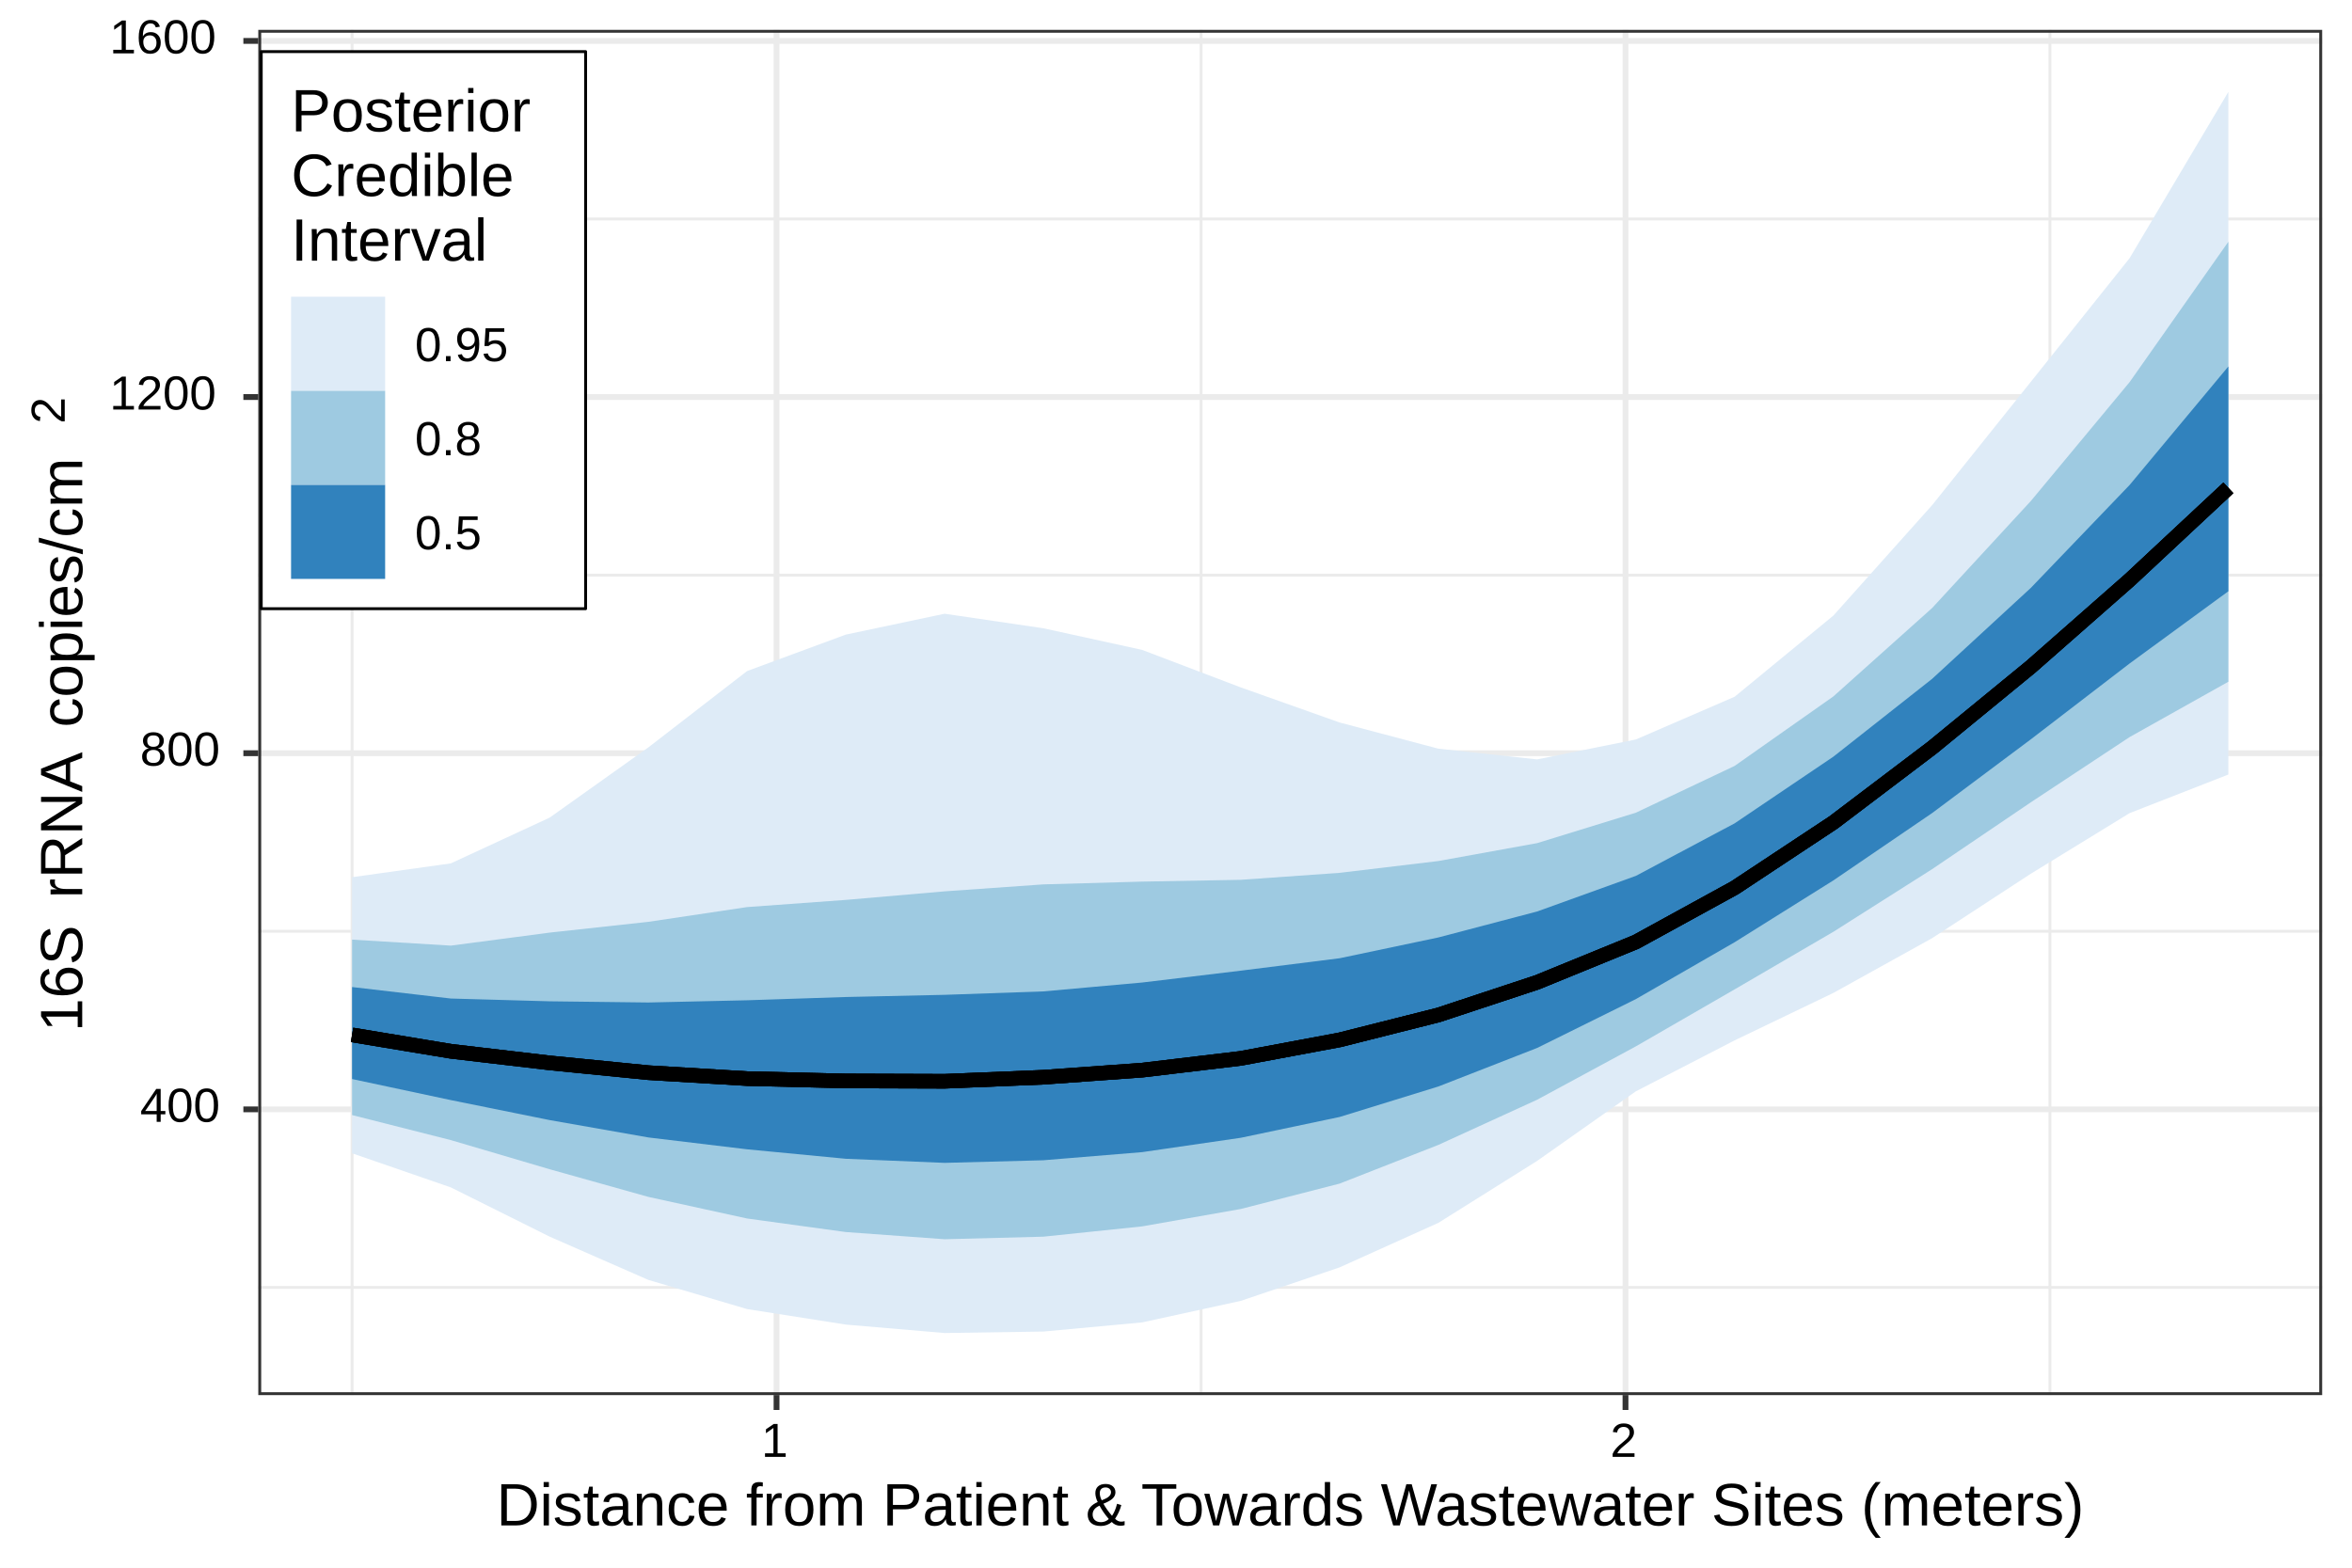
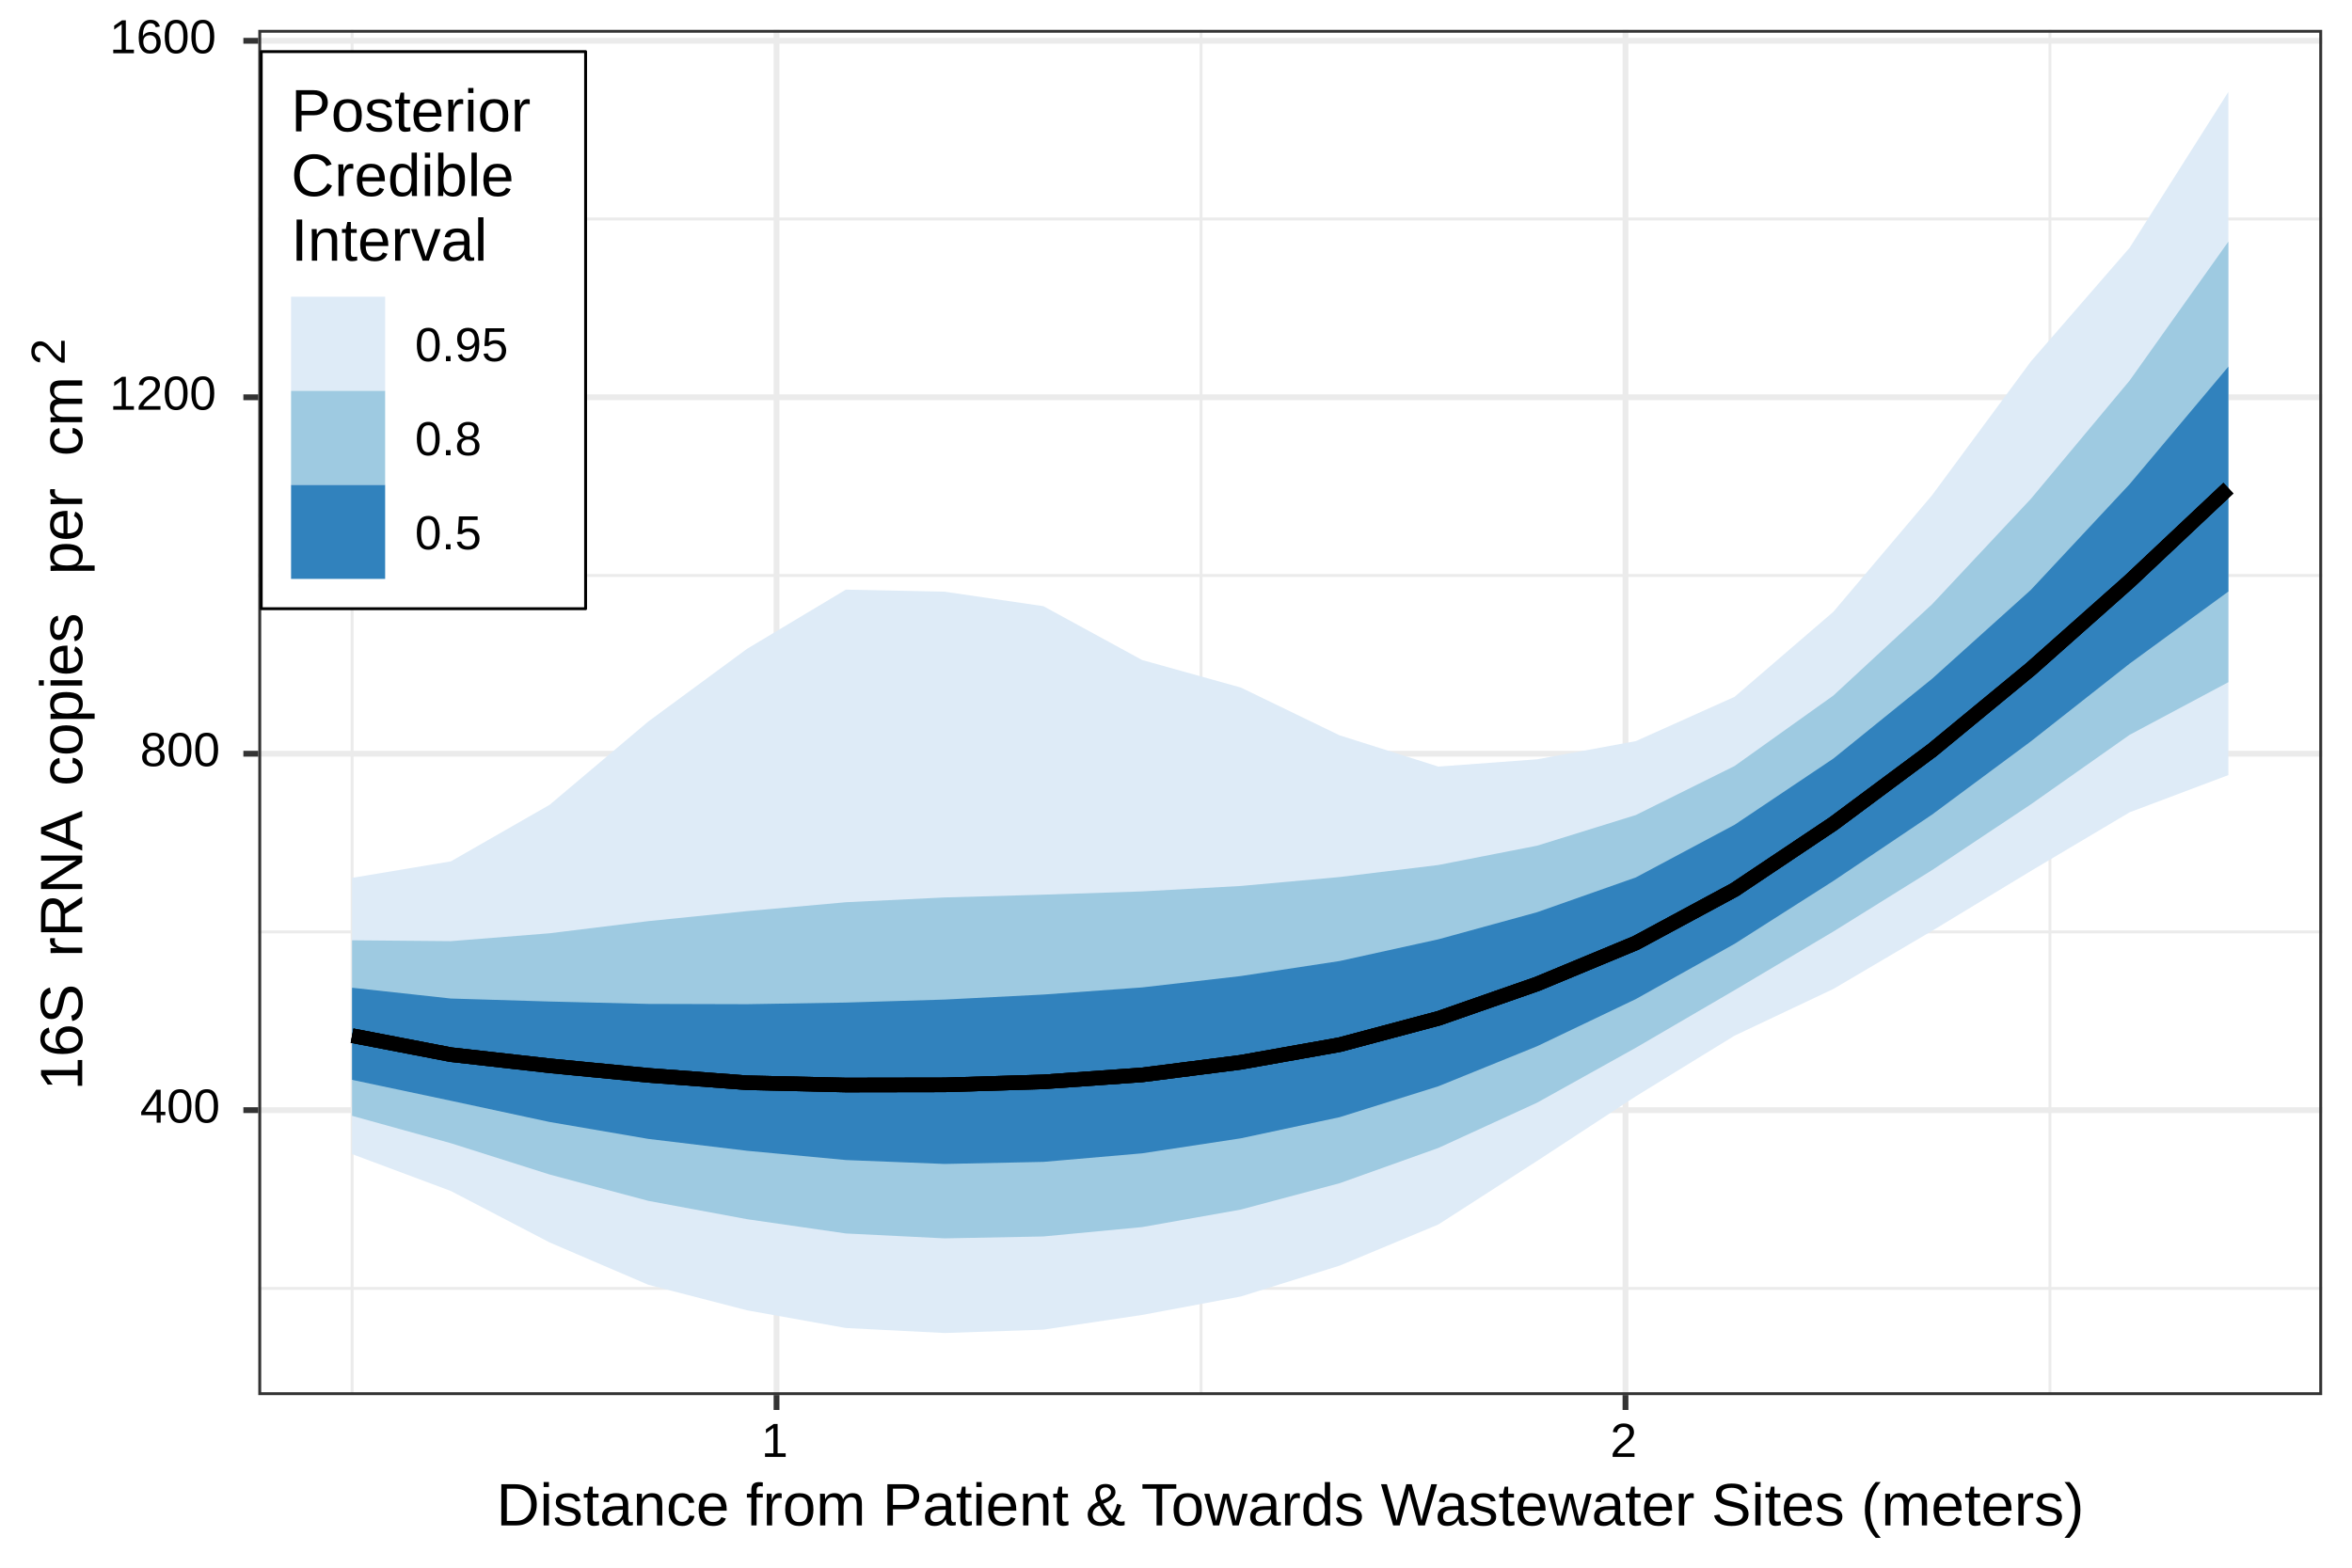
<svg xmlns="http://www.w3.org/2000/svg" class="svglite" width="432.00pt" height="288.00pt" viewBox="0 0 432.00 288.00">
  <defs>
    <style type="text/css">
    .svglite line, .svglite polyline, .svglite polygon, .svglite path, .svglite rect, .svglite circle {
      fill: none;
      stroke: #000000;
      stroke-linecap: round;
      stroke-linejoin: round;
      stroke-miterlimit: 10.00;
    }
  </style>
  </defs>
  <rect width="100%" height="100%" style="stroke: none; fill: #FFFFFF;" />
  <defs>
    <clipPath id="cpMC4wMHw0MzIuMDB8MC4wMHwyODguMDA=">
      <rect x="0.00" y="0.00" width="432.00" height="288.00" />
    </clipPath>
  </defs>
  <g clip-path="url(#cpMC4wMHw0MzIuMDB8MC4wMHwyODguMDA=)">
    <rect x="0" y="0.00" width="432.00" height="288.00" style="stroke-width: 1.07; stroke: #FFFFFF; fill: #FFFFFF;" />
  </g>
  <defs>
    <clipPath id="cpNDcuNDR8NDI2LjUyfDUuNDh8MjU2LjI5">
      <rect x="47.44" y="5.48" width="379.08" height="250.82" />
    </clipPath>
  </defs>
  <g clip-path="url(#cpNDcuNDR8NDI2LjUyfDUuNDh8MjU2LjI5)">
    <rect x="47.44" y="5.48" width="379.08" height="250.82" style="stroke-width: 1.07; stroke: none; fill: #FFFFFF;" />
-     <polyline points="47.44,236.51 426.52,236.51 " style="stroke-width: 0.53; stroke: #EBEBEB; stroke-linecap: butt;" />
-     <polyline points="47.44,171.08 426.52,171.08 " style="stroke-width: 0.53; stroke: #EBEBEB; stroke-linecap: butt;" />
-     <polyline points="47.44,105.66 426.52,105.66 " style="stroke-width: 0.53; stroke: #EBEBEB; stroke-linecap: butt;" />
+     <polyline points="47.44,236.69 426.52,236.69 " style="stroke-width: 0.53; stroke: #EBEBEB; stroke-linecap: butt;" />
+     <polyline points="47.44,171.20 426.52,171.20 " style="stroke-width: 0.53; stroke: #EBEBEB; stroke-linecap: butt;" />
+     <polyline points="47.44,105.72 426.52,105.72 " style="stroke-width: 0.53; stroke: #EBEBEB; stroke-linecap: butt;" />
    <polyline points="47.44,40.23 426.52,40.23 " style="stroke-width: 0.53; stroke: #EBEBEB; stroke-linecap: butt;" />
    <polyline points="64.67,256.29 64.67,5.48 " style="stroke-width: 0.53; stroke: #EBEBEB; stroke-linecap: butt;" />
    <polyline points="220.60,256.29 220.60,5.48 " style="stroke-width: 0.53; stroke: #EBEBEB; stroke-linecap: butt;" />
    <polyline points="376.52,256.29 376.52,5.48 " style="stroke-width: 0.53; stroke: #EBEBEB; stroke-linecap: butt;" />
-     <polyline points="47.44,203.80 426.52,203.80 " style="stroke-width: 1.07; stroke: #EBEBEB; stroke-linecap: butt;" />
-     <polyline points="47.44,138.37 426.52,138.37 " style="stroke-width: 1.07; stroke: #EBEBEB; stroke-linecap: butt;" />
-     <polyline points="47.44,72.94 426.52,72.94 " style="stroke-width: 1.07; stroke: #EBEBEB; stroke-linecap: butt;" />
-     <polyline points="47.44,7.52 426.52,7.52 " style="stroke-width: 1.07; stroke: #EBEBEB; stroke-linecap: butt;" />
+     <polyline points="47.44,203.94 426.52,203.94 " style="stroke-width: 1.07; stroke: #EBEBEB; stroke-linecap: butt;" />
+     <polyline points="47.44,138.46 426.52,138.46 " style="stroke-width: 1.07; stroke: #EBEBEB; stroke-linecap: butt;" />
+     <polyline points="47.44,72.98 426.52,72.98 " style="stroke-width: 1.07; stroke: #EBEBEB; stroke-linecap: butt;" />
+     <polyline points="47.44,7.49 426.52,7.49 " style="stroke-width: 1.07; stroke: #EBEBEB; stroke-linecap: butt;" />
    <polyline points="142.63,256.29 142.63,5.48 " style="stroke-width: 1.07; stroke: #EBEBEB; stroke-linecap: butt;" />
    <polyline points="298.56,256.29 298.56,5.48 " style="stroke-width: 1.07; stroke: #EBEBEB; stroke-linecap: butt;" />
-     <polygon points="64.67,161.15 82.81,158.61 100.95,150.21 119.08,137.31 137.22,123.28 155.36,116.58 173.50,112.75 191.64,115.42 209.77,119.39 227.91,126.29 246.05,132.73 264.19,137.54 282.33,139.51 300.46,135.85 318.60,128.00 336.74,113.09 354.88,92.80 373.01,70.14 391.15,47.43 409.29,16.88 409.29,142.29 391.15,149.38 373.01,160.51 354.88,172.35 336.74,182.41 318.60,191.13 300.46,200.49 282.33,213.27 264.19,224.65 246.05,232.83 227.91,238.98 209.77,242.94 191.64,244.62 173.50,244.89 155.36,243.34 137.22,240.49 119.08,235.13 100.95,227.18 82.81,218.14 64.67,211.87 " style="stroke-width: 0.00; stroke: none; fill: #DEEBF7;" />
-     <polygon points="64.67,172.62 82.81,173.72 100.95,171.33 119.08,169.35 137.22,166.64 155.36,165.32 173.50,163.75 191.64,162.47 209.77,161.96 227.91,161.63 246.05,160.35 264.19,158.18 282.33,154.89 300.46,149.30 318.60,140.71 336.74,127.94 354.88,111.70 373.01,92.04 391.15,70.20 409.29,44.41 409.29,125.24 391.15,135.41 373.01,147.39 354.88,159.67 336.74,171.18 318.60,181.76 300.46,192.23 282.33,202.03 264.19,210.33 246.05,217.44 227.91,222.10 209.77,225.30 191.64,227.19 173.50,227.66 155.36,226.34 137.22,223.85 119.08,219.88 100.95,214.80 82.81,209.45 64.67,204.85 " style="stroke-width: 0.00; stroke: none; fill: #9ECAE1;" />
-     <polygon points="64.67,181.33 82.81,183.44 100.95,183.95 119.08,184.17 137.22,183.76 155.36,183.16 173.50,182.76 191.64,182.13 209.77,180.50 227.91,178.32 246.05,176.04 264.19,172.22 282.33,167.45 300.46,160.91 318.60,151.26 336.74,139.01 354.88,124.71 373.01,108.00 391.15,89.10 409.29,67.32 409.29,108.62 391.15,121.89 373.01,135.82 354.88,149.37 336.74,161.74 318.60,173.10 300.46,183.55 282.33,192.52 264.19,199.60 246.05,205.20 227.91,209.02 209.77,211.66 191.64,213.15 173.50,213.63 155.36,212.88 137.22,211.14 119.08,208.96 100.95,205.77 82.81,202.10 64.67,198.23 " style="stroke-width: 0.00; stroke: none; fill: #3182BD;" />
-     <polyline points="64.67,190.12 82.81,193.13 100.95,195.26 119.08,197.06 137.22,198.15 155.36,198.58 173.50,198.64 191.64,197.90 209.77,196.60 227.91,194.43 246.05,191.04 264.19,186.46 282.33,180.46 300.46,173.05 318.60,163.10 336.74,151.10 354.88,137.36 373.01,122.50 391.15,106.55 409.29,89.62 " style="stroke-width: 2.67; stroke-linecap: butt;" />
-     <polyline points="64.67,190.12 82.81,193.13 100.95,195.26 119.08,197.06 137.22,198.15 155.36,198.58 173.50,198.64 191.64,197.90 209.77,196.60 227.91,194.43 246.05,191.04 264.19,186.46 282.33,180.46 300.46,173.05 318.60,163.10 336.74,151.10 354.88,137.36 373.01,122.50 391.15,106.55 409.29,89.62 " style="stroke-width: 2.67; stroke-linecap: butt;" />
-     <polyline points="64.67,190.12 82.81,193.13 100.95,195.26 119.08,197.06 137.22,198.15 155.36,198.58 173.50,198.64 191.64,197.90 209.77,196.60 227.91,194.43 246.05,191.04 264.19,186.46 282.33,180.46 300.46,173.05 318.60,163.10 336.74,151.10 354.88,137.36 373.01,122.50 391.15,106.55 409.29,89.62 " style="stroke-width: 2.67; stroke-linecap: butt;" />
+     <polygon points="64.67,161.27 82.81,158.24 100.95,147.85 119.08,132.54 137.22,119.19 155.36,108.32 173.50,108.70 191.64,111.36 209.77,121.25 227.91,126.31 246.05,135.09 264.19,140.83 282.33,139.49 300.46,136.15 318.60,128.01 336.74,112.39 354.88,90.96 373.01,66.41 391.15,45.52 409.29,16.88 409.29,142.39 391.15,149.23 373.01,160.01 354.88,171.00 336.74,181.68 318.60,190.26 300.46,201.40 282.33,213.27 264.19,224.95 246.05,232.51 227.91,238.18 209.77,241.57 191.64,244.27 173.50,244.89 155.36,243.97 137.22,240.72 119.08,236.03 100.95,228.25 82.81,218.80 64.67,212.02 " style="stroke-width: 0.00; stroke: none; fill: #DEEBF7;" />
+     <polygon points="64.67,172.74 82.81,172.90 100.95,171.45 119.08,169.22 137.22,167.38 155.36,165.75 173.50,164.87 191.64,164.36 209.77,163.76 227.91,162.76 246.05,161.12 264.19,158.91 282.33,155.36 300.46,149.73 318.60,140.72 336.74,127.78 354.88,111.00 373.01,91.65 391.15,69.92 409.29,44.39 409.29,125.32 391.15,135.00 373.01,147.77 354.88,159.84 336.74,171.13 318.60,181.90 300.46,192.48 282.33,202.57 264.19,210.89 246.05,217.37 227.91,222.21 209.77,225.43 191.64,227.15 173.50,227.50 155.36,226.60 137.22,223.98 119.08,220.61 100.95,215.77 82.81,210.02 64.67,204.99 " style="stroke-width: 0.00; stroke: none; fill: #9ECAE1;" />
+     <polygon points="64.67,181.46 82.81,183.44 100.95,183.99 119.08,184.43 137.22,184.48 155.36,184.18 173.50,183.63 191.64,182.71 209.77,181.40 227.91,179.31 246.05,176.55 264.19,172.56 282.33,167.58 300.46,161.19 318.60,151.52 336.74,139.36 354.88,124.69 373.01,108.37 391.15,88.95 409.29,67.36 409.29,108.67 391.15,121.92 373.01,136.20 354.88,149.64 336.74,161.84 318.60,173.39 300.46,183.54 282.33,192.20 264.19,199.56 246.05,205.24 227.91,209.12 209.77,211.88 191.64,213.45 173.50,213.83 155.36,213.11 137.22,211.41 119.08,209.23 100.95,206.12 82.81,202.22 64.67,198.38 " style="stroke-width: 0.00; stroke: none; fill: #3182BD;" />
+     <polyline points="64.67,190.26 82.81,193.75 100.95,195.79 119.08,197.55 137.22,198.91 155.36,199.33 173.50,199.30 191.64,198.75 209.77,197.47 227.91,195.15 246.05,191.92 264.19,187.09 282.33,180.76 300.46,173.23 318.60,163.45 336.74,151.31 354.88,137.82 373.01,122.88 391.15,106.77 409.29,89.68 " style="stroke-width: 2.67; stroke-linecap: butt;" />
+     <polyline points="64.67,190.26 82.81,193.75 100.95,195.79 119.08,197.55 137.22,198.91 155.36,199.33 173.50,199.30 191.64,198.75 209.77,197.47 227.91,195.15 246.05,191.92 264.19,187.09 282.33,180.76 300.46,173.23 318.60,163.45 336.74,151.31 354.88,137.82 373.01,122.88 391.15,106.77 409.29,89.68 " style="stroke-width: 2.67; stroke-linecap: butt;" />
+     <polyline points="64.67,190.26 82.81,193.75 100.95,195.79 119.08,197.55 137.22,198.91 155.36,199.33 173.50,199.30 191.64,198.75 209.77,197.47 227.91,195.15 246.05,191.92 264.19,187.09 282.33,180.76 300.46,173.23 318.60,163.45 336.74,151.31 354.88,137.82 373.01,122.88 391.15,106.77 409.29,89.68 " style="stroke-width: 2.67; stroke-linecap: butt;" />
    <rect x="47.44" y="5.48" width="379.08" height="250.82" style="stroke-width: 1.07; stroke: #333333;" />
  </g>
  <g clip-path="url(#cpMC4wMHw0MzIuMDB8MC4wMHwyODguMDA=)">
-     <text x="25.73" y="206.09" style="font-size: 8.80px; font-family: Arial;" textLength="16.78px" lengthAdjust="spacingAndGlyphs">400</text>
-     <text x="25.73" y="140.66" style="font-size: 8.80px; font-family: Arial;" textLength="16.78px" lengthAdjust="spacingAndGlyphs">800</text>
-     <text x="20.13" y="75.24" style="font-size: 8.80px; font-family: Arial;" textLength="22.38px" lengthAdjust="spacingAndGlyphs">1200</text>
-     <text x="20.13" y="9.81" style="font-size: 8.80px; font-family: Arial;" textLength="22.38px" lengthAdjust="spacingAndGlyphs">1600</text>
-     <polyline points="44.70,203.80 47.44,203.80 " style="stroke-width: 1.07; stroke: #333333; stroke-linecap: butt;" />
-     <polyline points="44.70,138.37 47.44,138.37 " style="stroke-width: 1.07; stroke: #333333; stroke-linecap: butt;" />
-     <polyline points="44.70,72.94 47.44,72.94 " style="stroke-width: 1.07; stroke: #333333; stroke-linecap: butt;" />
-     <polyline points="44.70,7.52 47.44,7.52 " style="stroke-width: 1.07; stroke: #333333; stroke-linecap: butt;" />
+     <text x="25.73" y="206.24" style="font-size: 8.80px; font-family: Arial;" textLength="16.78px" lengthAdjust="spacingAndGlyphs">400</text>
+     <text x="25.73" y="140.75" style="font-size: 8.80px; font-family: Arial;" textLength="16.78px" lengthAdjust="spacingAndGlyphs">800</text>
+     <text x="20.13" y="75.27" style="font-size: 8.80px; font-family: Arial;" textLength="22.38px" lengthAdjust="spacingAndGlyphs">1200</text>
+     <text x="20.13" y="9.78" style="font-size: 8.80px; font-family: Arial;" textLength="22.38px" lengthAdjust="spacingAndGlyphs">1600</text>
+     <polyline points="44.70,203.94 47.44,203.94 " style="stroke-width: 1.07; stroke: #333333; stroke-linecap: butt;" />
+     <polyline points="44.70,138.46 47.44,138.46 " style="stroke-width: 1.07; stroke: #333333; stroke-linecap: butt;" />
+     <polyline points="44.70,72.98 47.44,72.98 " style="stroke-width: 1.07; stroke: #333333; stroke-linecap: butt;" />
+     <polyline points="44.70,7.49 47.44,7.49 " style="stroke-width: 1.07; stroke: #333333; stroke-linecap: butt;" />
    <polyline points="142.63,259.03 142.63,256.29 " style="stroke-width: 1.07; stroke: #333333; stroke-linecap: butt;" />
    <polyline points="298.56,259.03 298.56,256.29 " style="stroke-width: 1.07; stroke: #333333; stroke-linecap: butt;" />
    <text x="139.84" y="267.64" style="font-size: 8.80px; font-family: Arial;" textLength="5.59px" lengthAdjust="spacingAndGlyphs">1</text>
    <text x="295.76" y="267.64" style="font-size: 8.80px; font-family: Arial;" textLength="5.59px" lengthAdjust="spacingAndGlyphs">2</text>
    <text x="236.98" y="280.23" text-anchor="middle" style="font-size: 11.00px; font-family: Arial;" textLength="328.75px" lengthAdjust="spacingAndGlyphs">Distance from Patient &amp; Towards Wastewater Sites (meters)</text>
-     <text transform="translate(15.10,189.53) rotate(-90)" style="font-size: 11.00px; font-family: Arial;" textLength="20.98px" lengthAdjust="spacingAndGlyphs">16S</text>
-     <text transform="translate(15.10,165.05) rotate(-90)" style="font-size: 11.00px; font-family: Arial;" textLength="27.92px" lengthAdjust="spacingAndGlyphs">rRNA</text>
-     <text transform="translate(15.10,133.63) rotate(-90)" style="font-size: 11.00px; font-family: Arial;" textLength="55.79px" lengthAdjust="spacingAndGlyphs">copies/cm</text>
-     <text transform="translate(11.89,77.84) rotate(-90)" style="font-size: 8.80px; font-family: Arial;" textLength="5.59px" lengthAdjust="spacingAndGlyphs">2</text>
+     <text transform="translate(15.10,200.31) rotate(-90)" style="font-size: 11.00px; font-family: Arial;" textLength="20.98px" lengthAdjust="spacingAndGlyphs">16S</text>
+     <text transform="translate(15.10,175.83) rotate(-90)" style="font-size: 11.00px; font-family: Arial;" textLength="27.92px" lengthAdjust="spacingAndGlyphs">rRNA</text>
+     <text transform="translate(15.10,144.41) rotate(-90)" style="font-size: 11.00px; font-family: Arial;" textLength="35.32px" lengthAdjust="spacingAndGlyphs">copies</text>
+     <text transform="translate(15.10,105.59) rotate(-90)" style="font-size: 11.00px; font-family: Arial;" textLength="18.27px" lengthAdjust="spacingAndGlyphs">per</text>
+     <text transform="translate(15.10,83.82) rotate(-90)" style="font-size: 11.00px; font-family: Arial;" textLength="16.76px" lengthAdjust="spacingAndGlyphs">cm</text>
+     <text transform="translate(11.89,67.06) rotate(-90)" style="font-size: 8.80px; font-family: Arial;" textLength="5.59px" lengthAdjust="spacingAndGlyphs">2</text>
    <rect x="47.98" y="9.48" width="59.58" height="102.35" style="stroke-width: 0.53; fill: #FFFFFF;" />
    <text x="53.46" y="24.13" style="font-size: 11.00px; font-family: Arial;" textLength="48.62px" lengthAdjust="spacingAndGlyphs">Posterior</text>
    <text x="53.46" y="36.01" style="font-size: 11.00px; font-family: Arial;" textLength="45.58px" lengthAdjust="spacingAndGlyphs">Credible</text>
    <text x="53.46" y="47.89" style="font-size: 11.00px; font-family: Arial;" textLength="42.13px" lengthAdjust="spacingAndGlyphs">Interval</text>
    <rect x="53.46" y="54.51" width="17.28" height="17.28" style="stroke-width: 1.07; stroke: none; fill: #FFFFFF;" />
    <rect x="53.46" y="54.51" width="17.28" height="17.28" style="stroke-width: 0.75; stroke: none; fill: #DEEBF7;" />
    <rect x="53.46" y="71.79" width="17.28" height="17.28" style="stroke-width: 1.07; stroke: none; fill: #FFFFFF;" />
    <rect x="53.46" y="71.79" width="17.28" height="17.28" style="stroke-width: 0.75; stroke: none; fill: #9ECAE1;" />
    <rect x="53.46" y="89.07" width="17.28" height="17.28" style="stroke-width: 1.07; stroke: none; fill: #FFFFFF;" />
    <rect x="53.46" y="89.07" width="17.28" height="17.28" style="stroke-width: 0.75; stroke: none; fill: #3182BD;" />
    <text x="76.22" y="66.36" style="font-size: 8.80px; font-family: Arial;" textLength="19.58px" lengthAdjust="spacingAndGlyphs">0.95</text>
    <text x="76.22" y="83.64" style="font-size: 8.80px; font-family: Arial;" textLength="13.98px" lengthAdjust="spacingAndGlyphs">0.8</text>
    <text x="76.22" y="100.92" style="font-size: 8.80px; font-family: Arial;" textLength="13.98px" lengthAdjust="spacingAndGlyphs">0.5</text>
  </g>
</svg>
